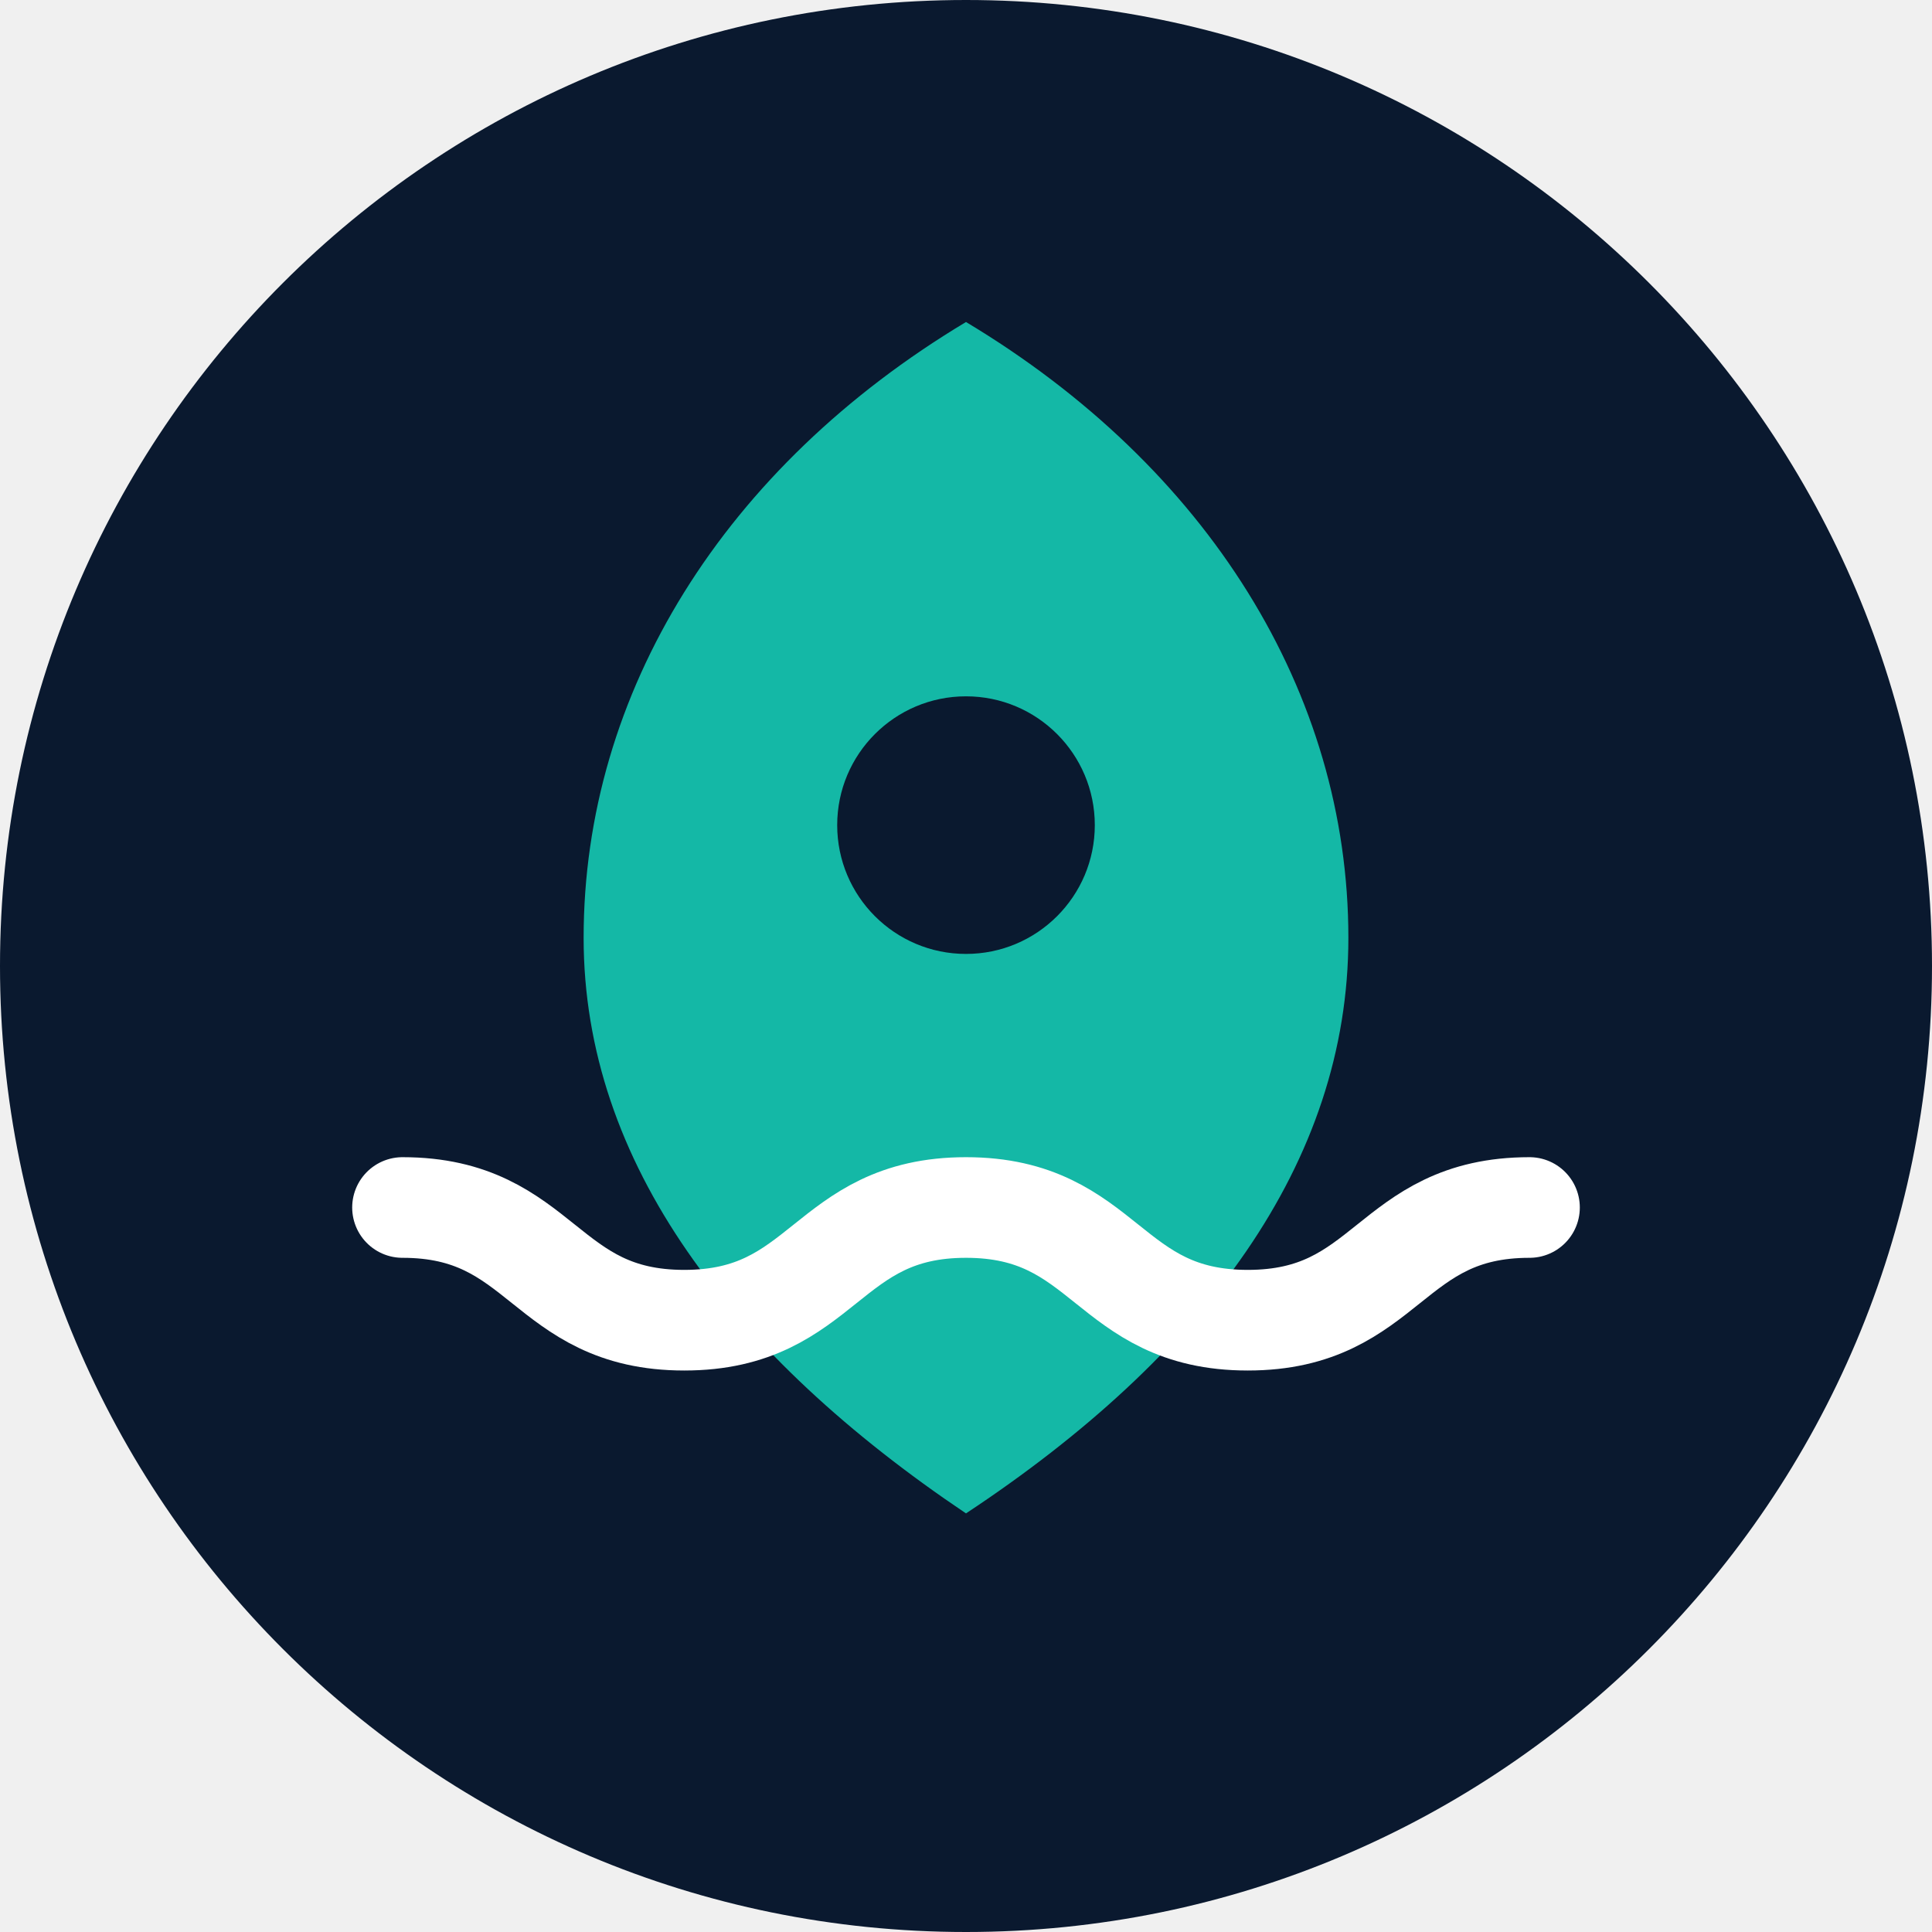
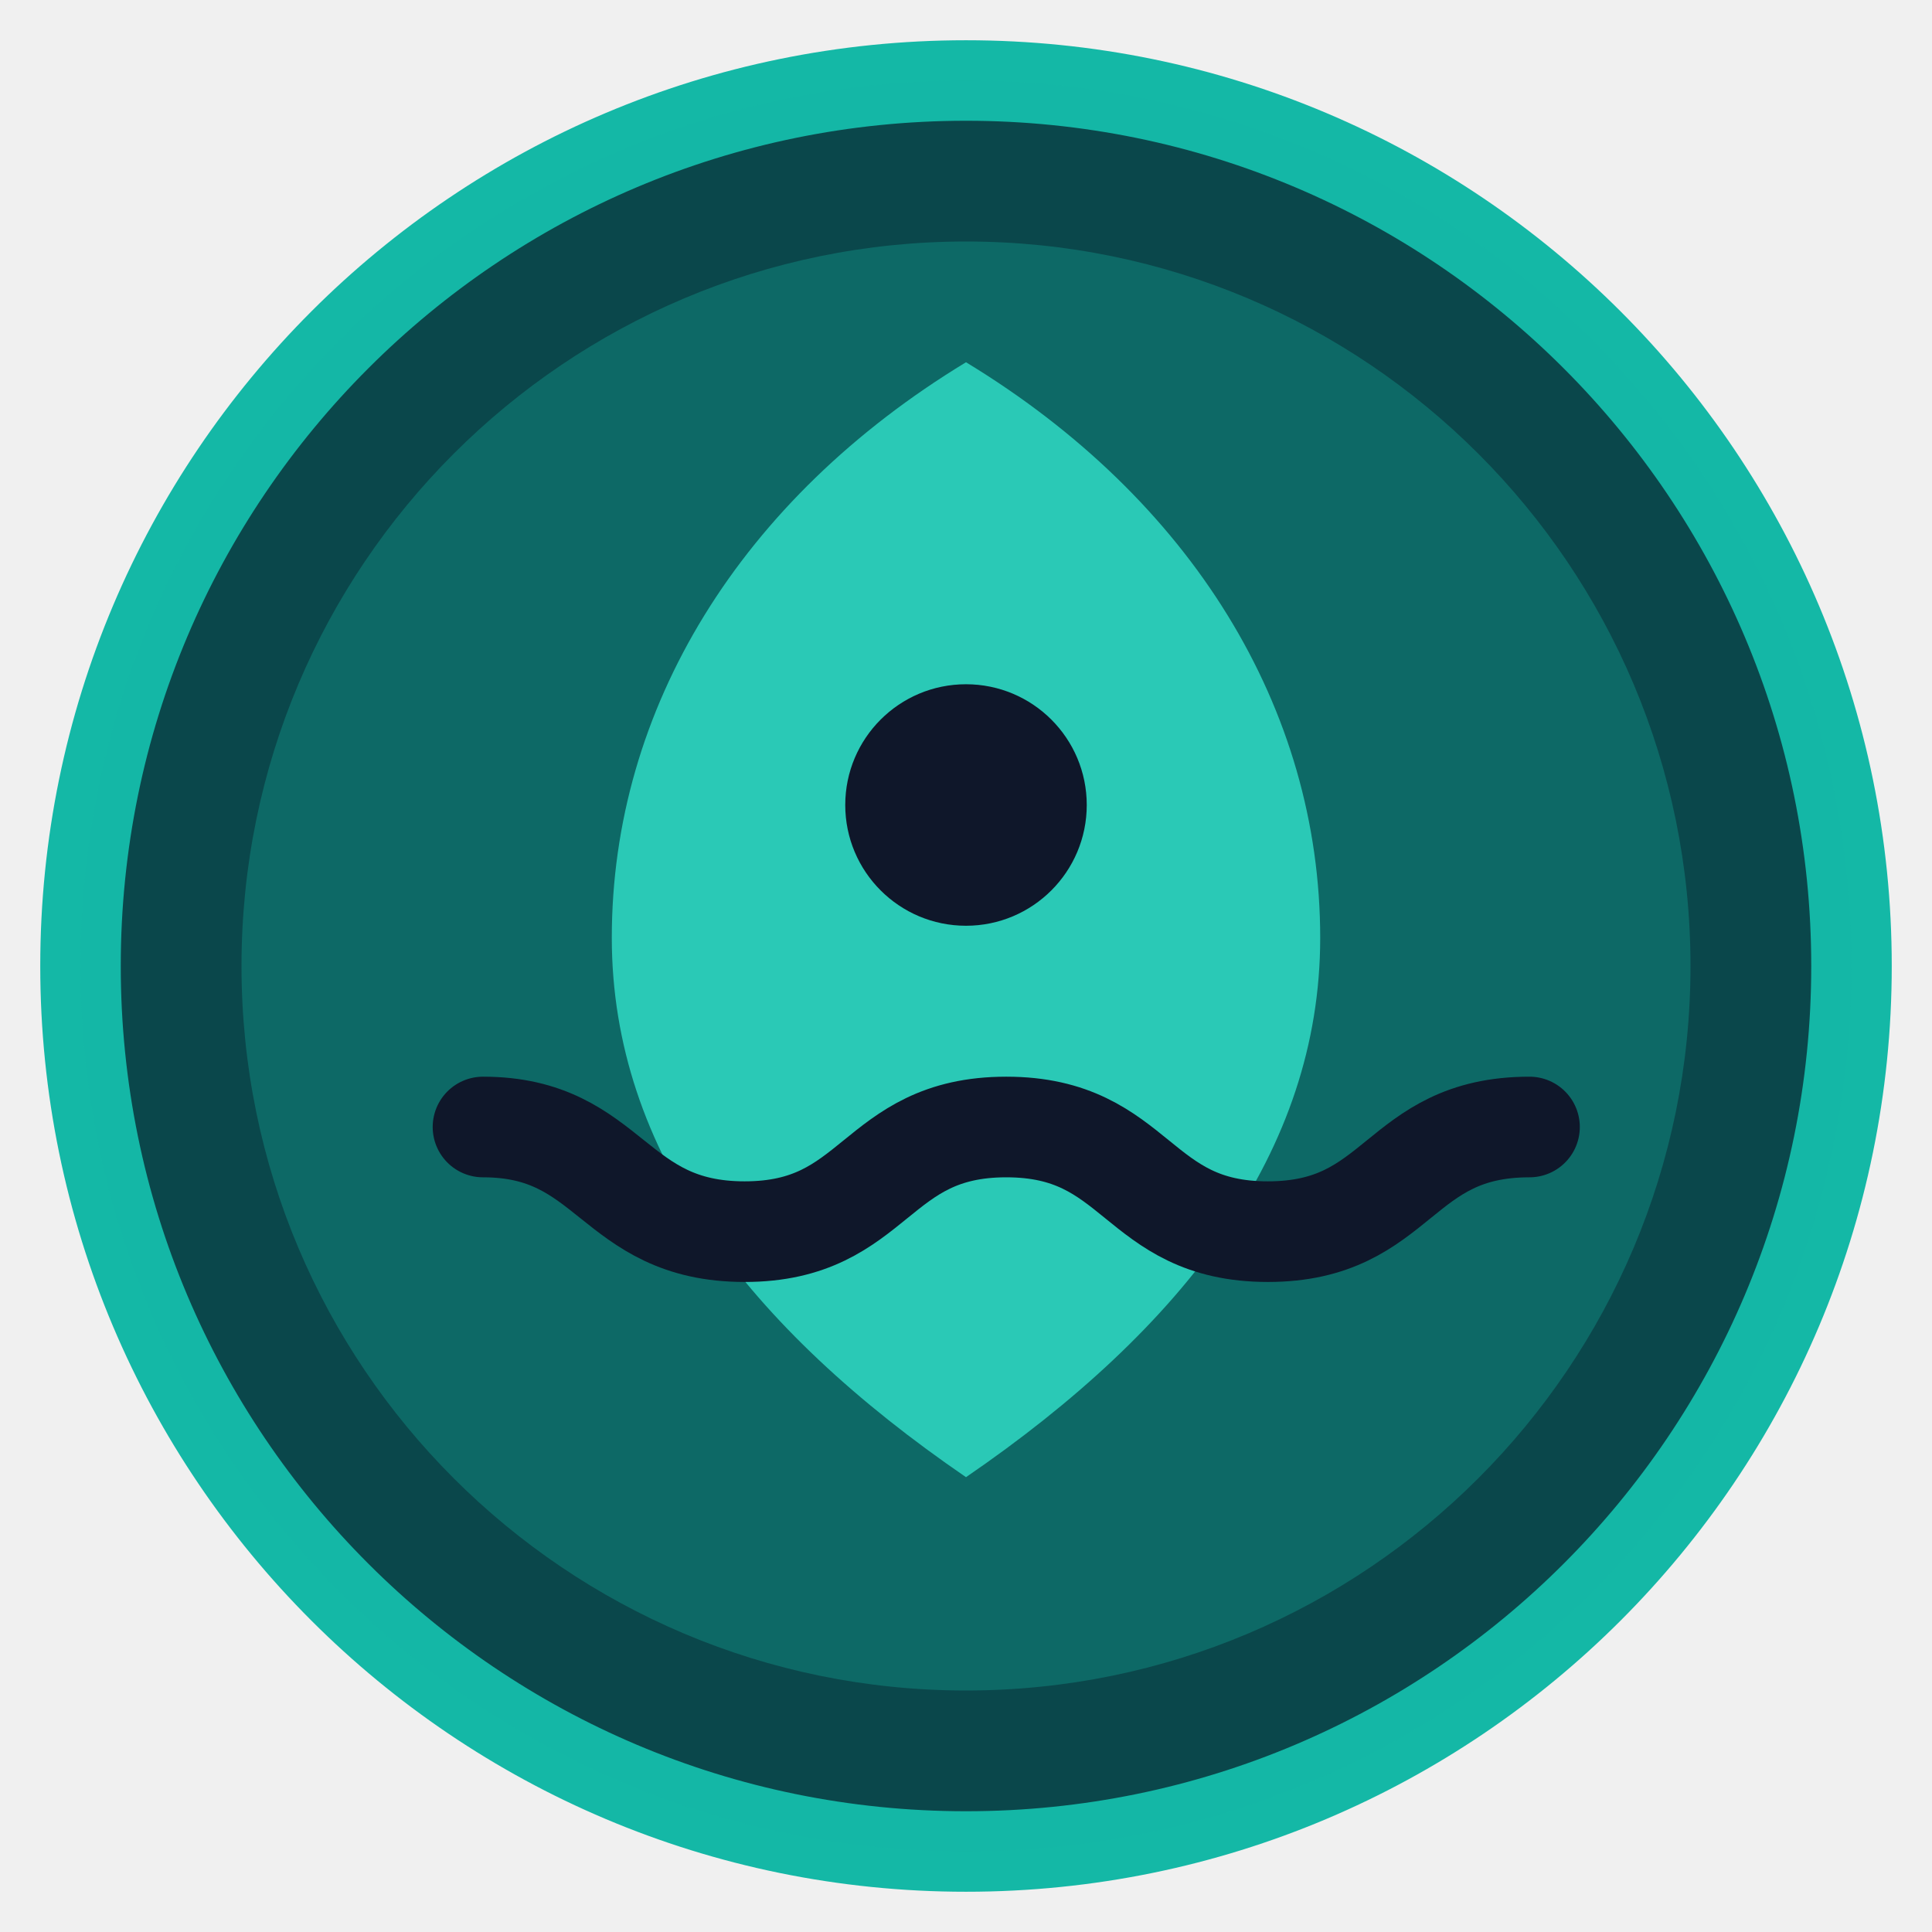
- <svg xmlns="http://www.w3.org/2000/svg" viewBox="0 0 48 48" width="48" height="48">
-   <circle cx="24" cy="24" r="24" fill="#0A192F" />
-   <path d="M24 8c6 3.6 9.5 9.2 9.5 15.3 0 5.6-3.6 10.4-9.5 14.3-5.8-3.9-9.5-8.7-9.5-14.3C14.5 17.2 18 11.6 24 8Z" fill="#14B8A6" />
-   <path d="M10 30c3.5 0 3.5 2.8 7 2.8s3.5-2.8 7-2.8 3.5 2.8 7 2.8 3.5-2.8 7-2.8" stroke="#FFFFFF" stroke-width="2.5" stroke-linecap="round" fill="none" />
-   <circle cx="24" cy="20.5" r="3.2" fill="#0A192F" />
+ <svg xmlns="http://www.w3.org/2000/svg" viewBox="0 0 48 48" width="48" height="48" fill="none">
+   <circle cx="24" cy="24" r="22" fill="#082c35" stroke="#14b8a6" stroke-width="2" />
+   <circle cx="24" cy="24" r="22" fill="#14b8a6" fill-opacity="0.2" />
+   <circle cx="24" cy="24" r="18" fill="#14b8a6" fill-opacity="0.3" />
+   <path d="M24 9c5.6 3.4 8.8 8.6 8.8 14.3 0 5.3-3.4 9.7-8.8 13.4-5.4-3.7-8.8-8.1-8.8-13.4C15.2 17.6 18.4 12.4 24 9Z" fill="#2dd4bf" opacity="0.9" />
+   <circle cx="24" cy="20" r="3" fill="#0f172a" />
+   <path d="M12 28c3.2 0 3.2 2.6 6.5 2.6S21.7 28 25 28s3.2 2.6 6.5 2.6S34.7 28 38 28" stroke="#0f172a" stroke-width="2.5" stroke-linecap="round" fill="none" />
</svg>
